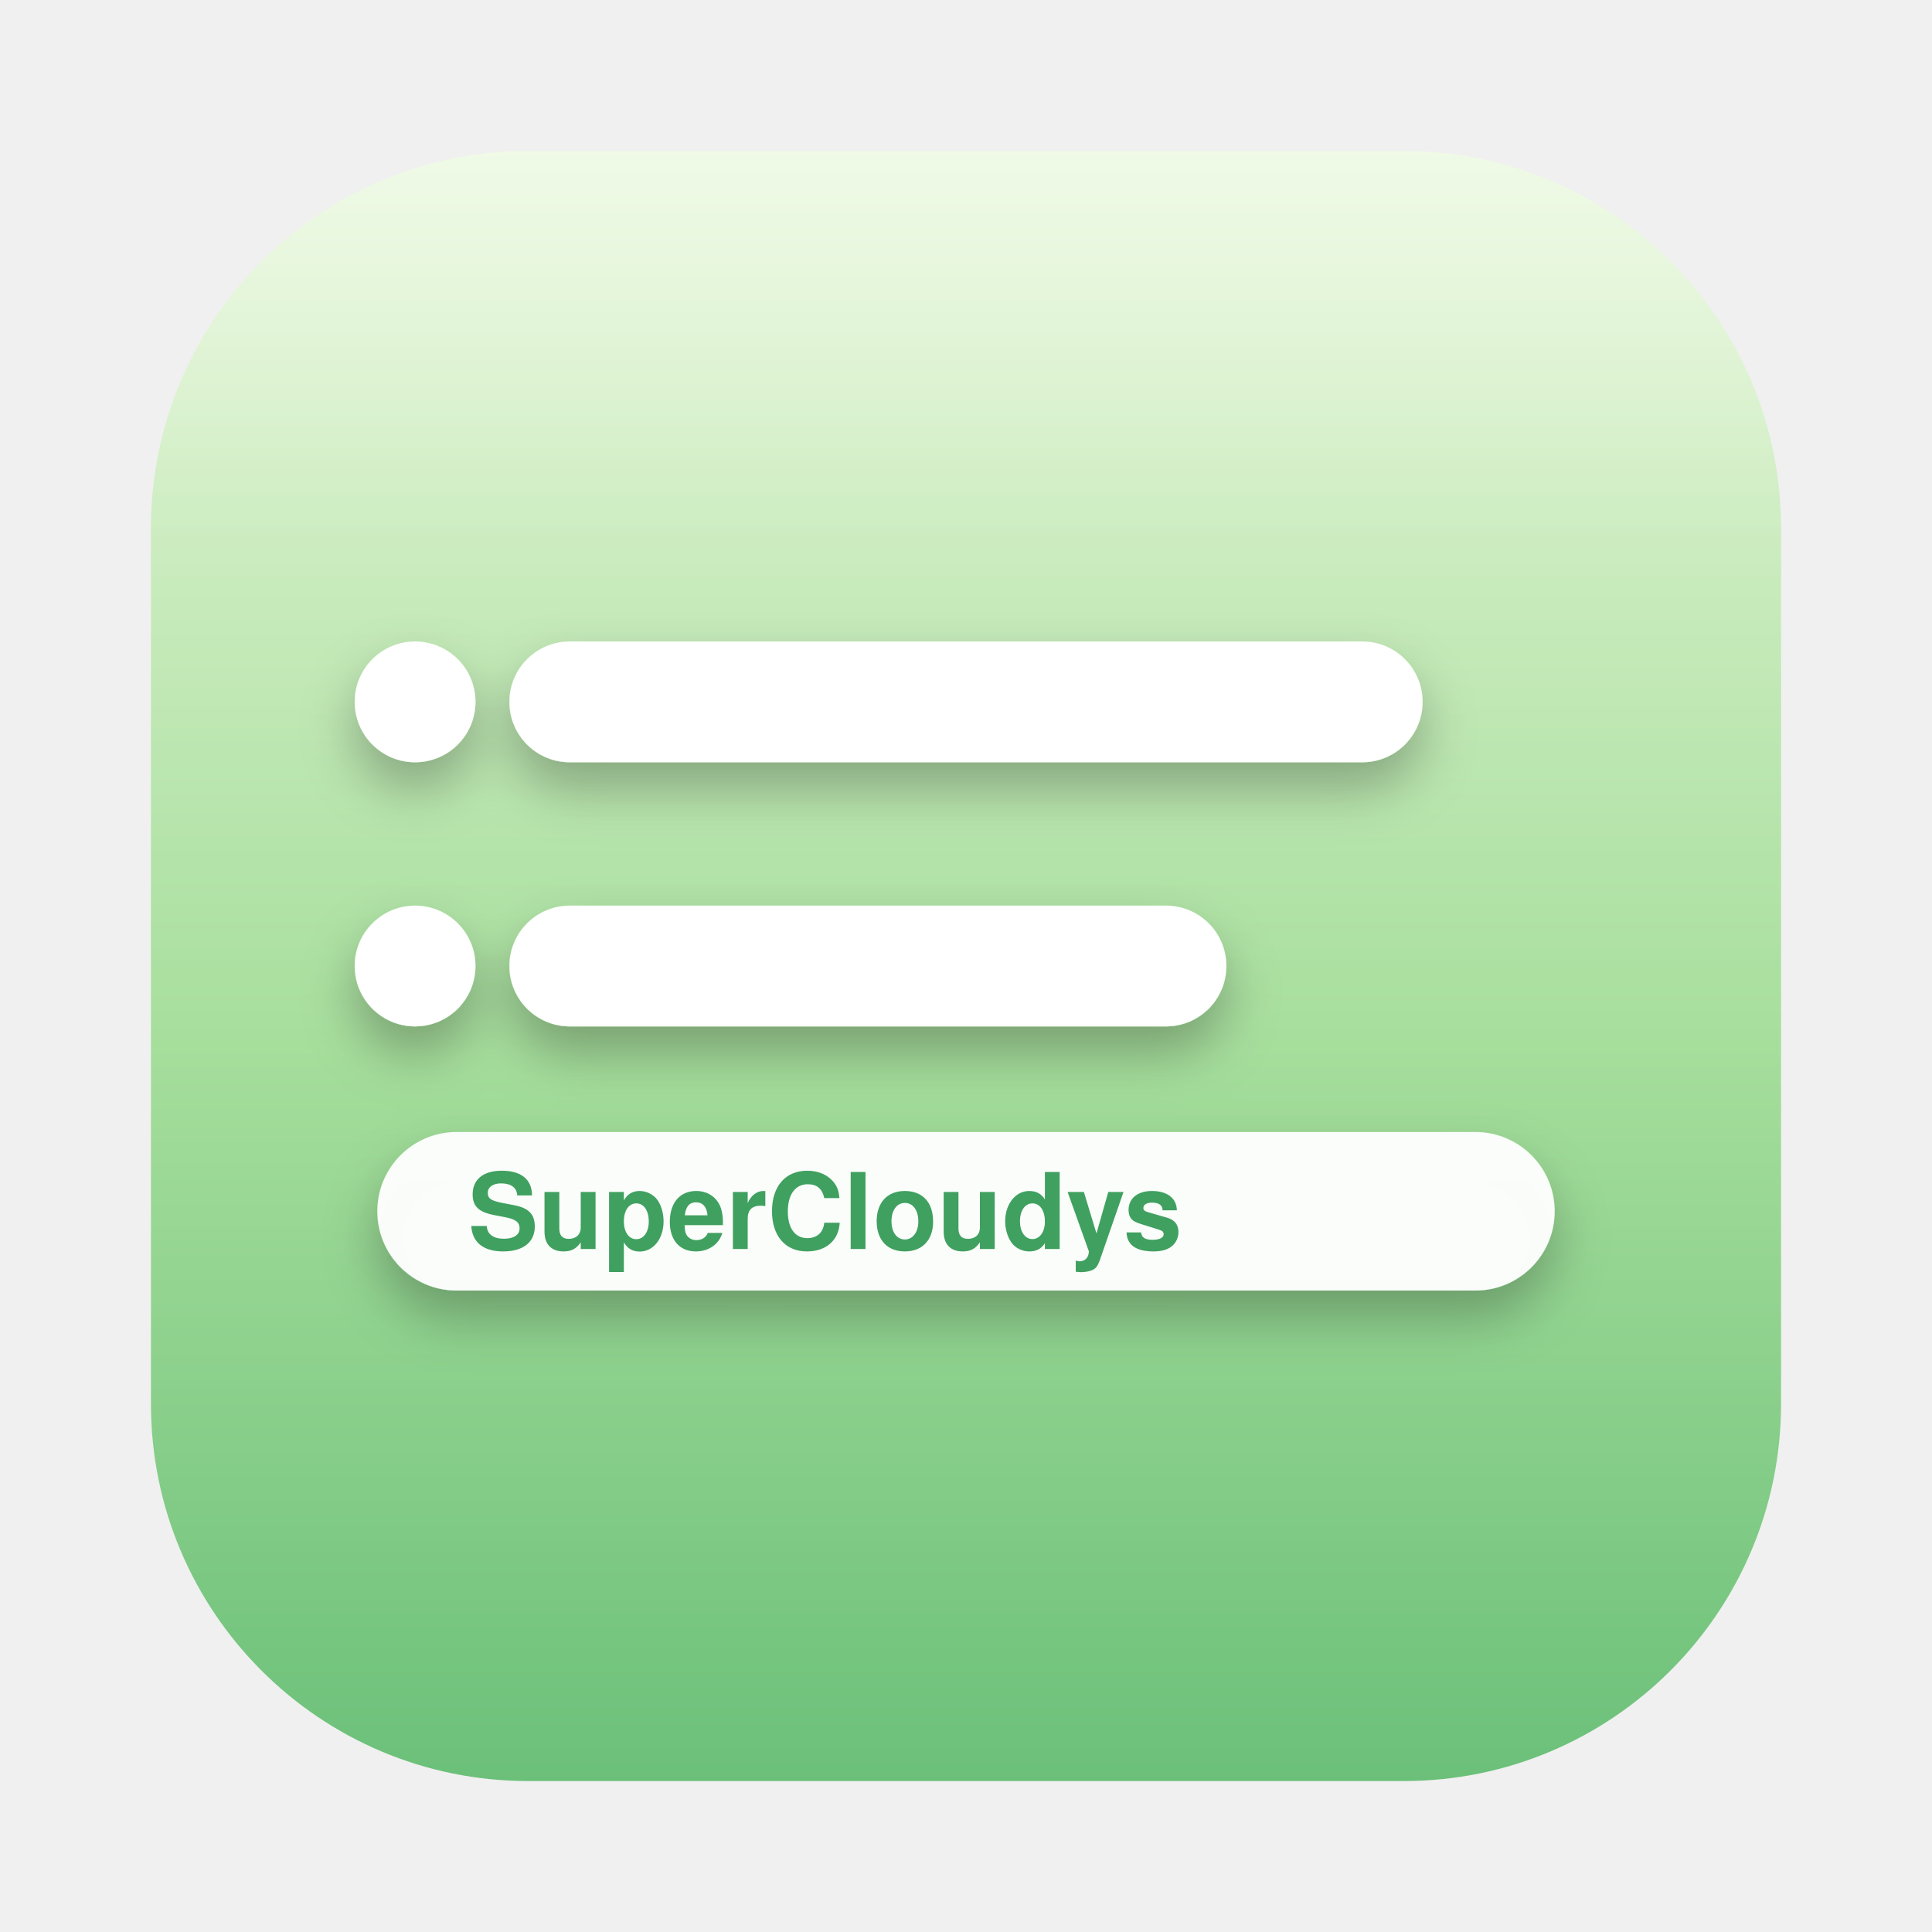
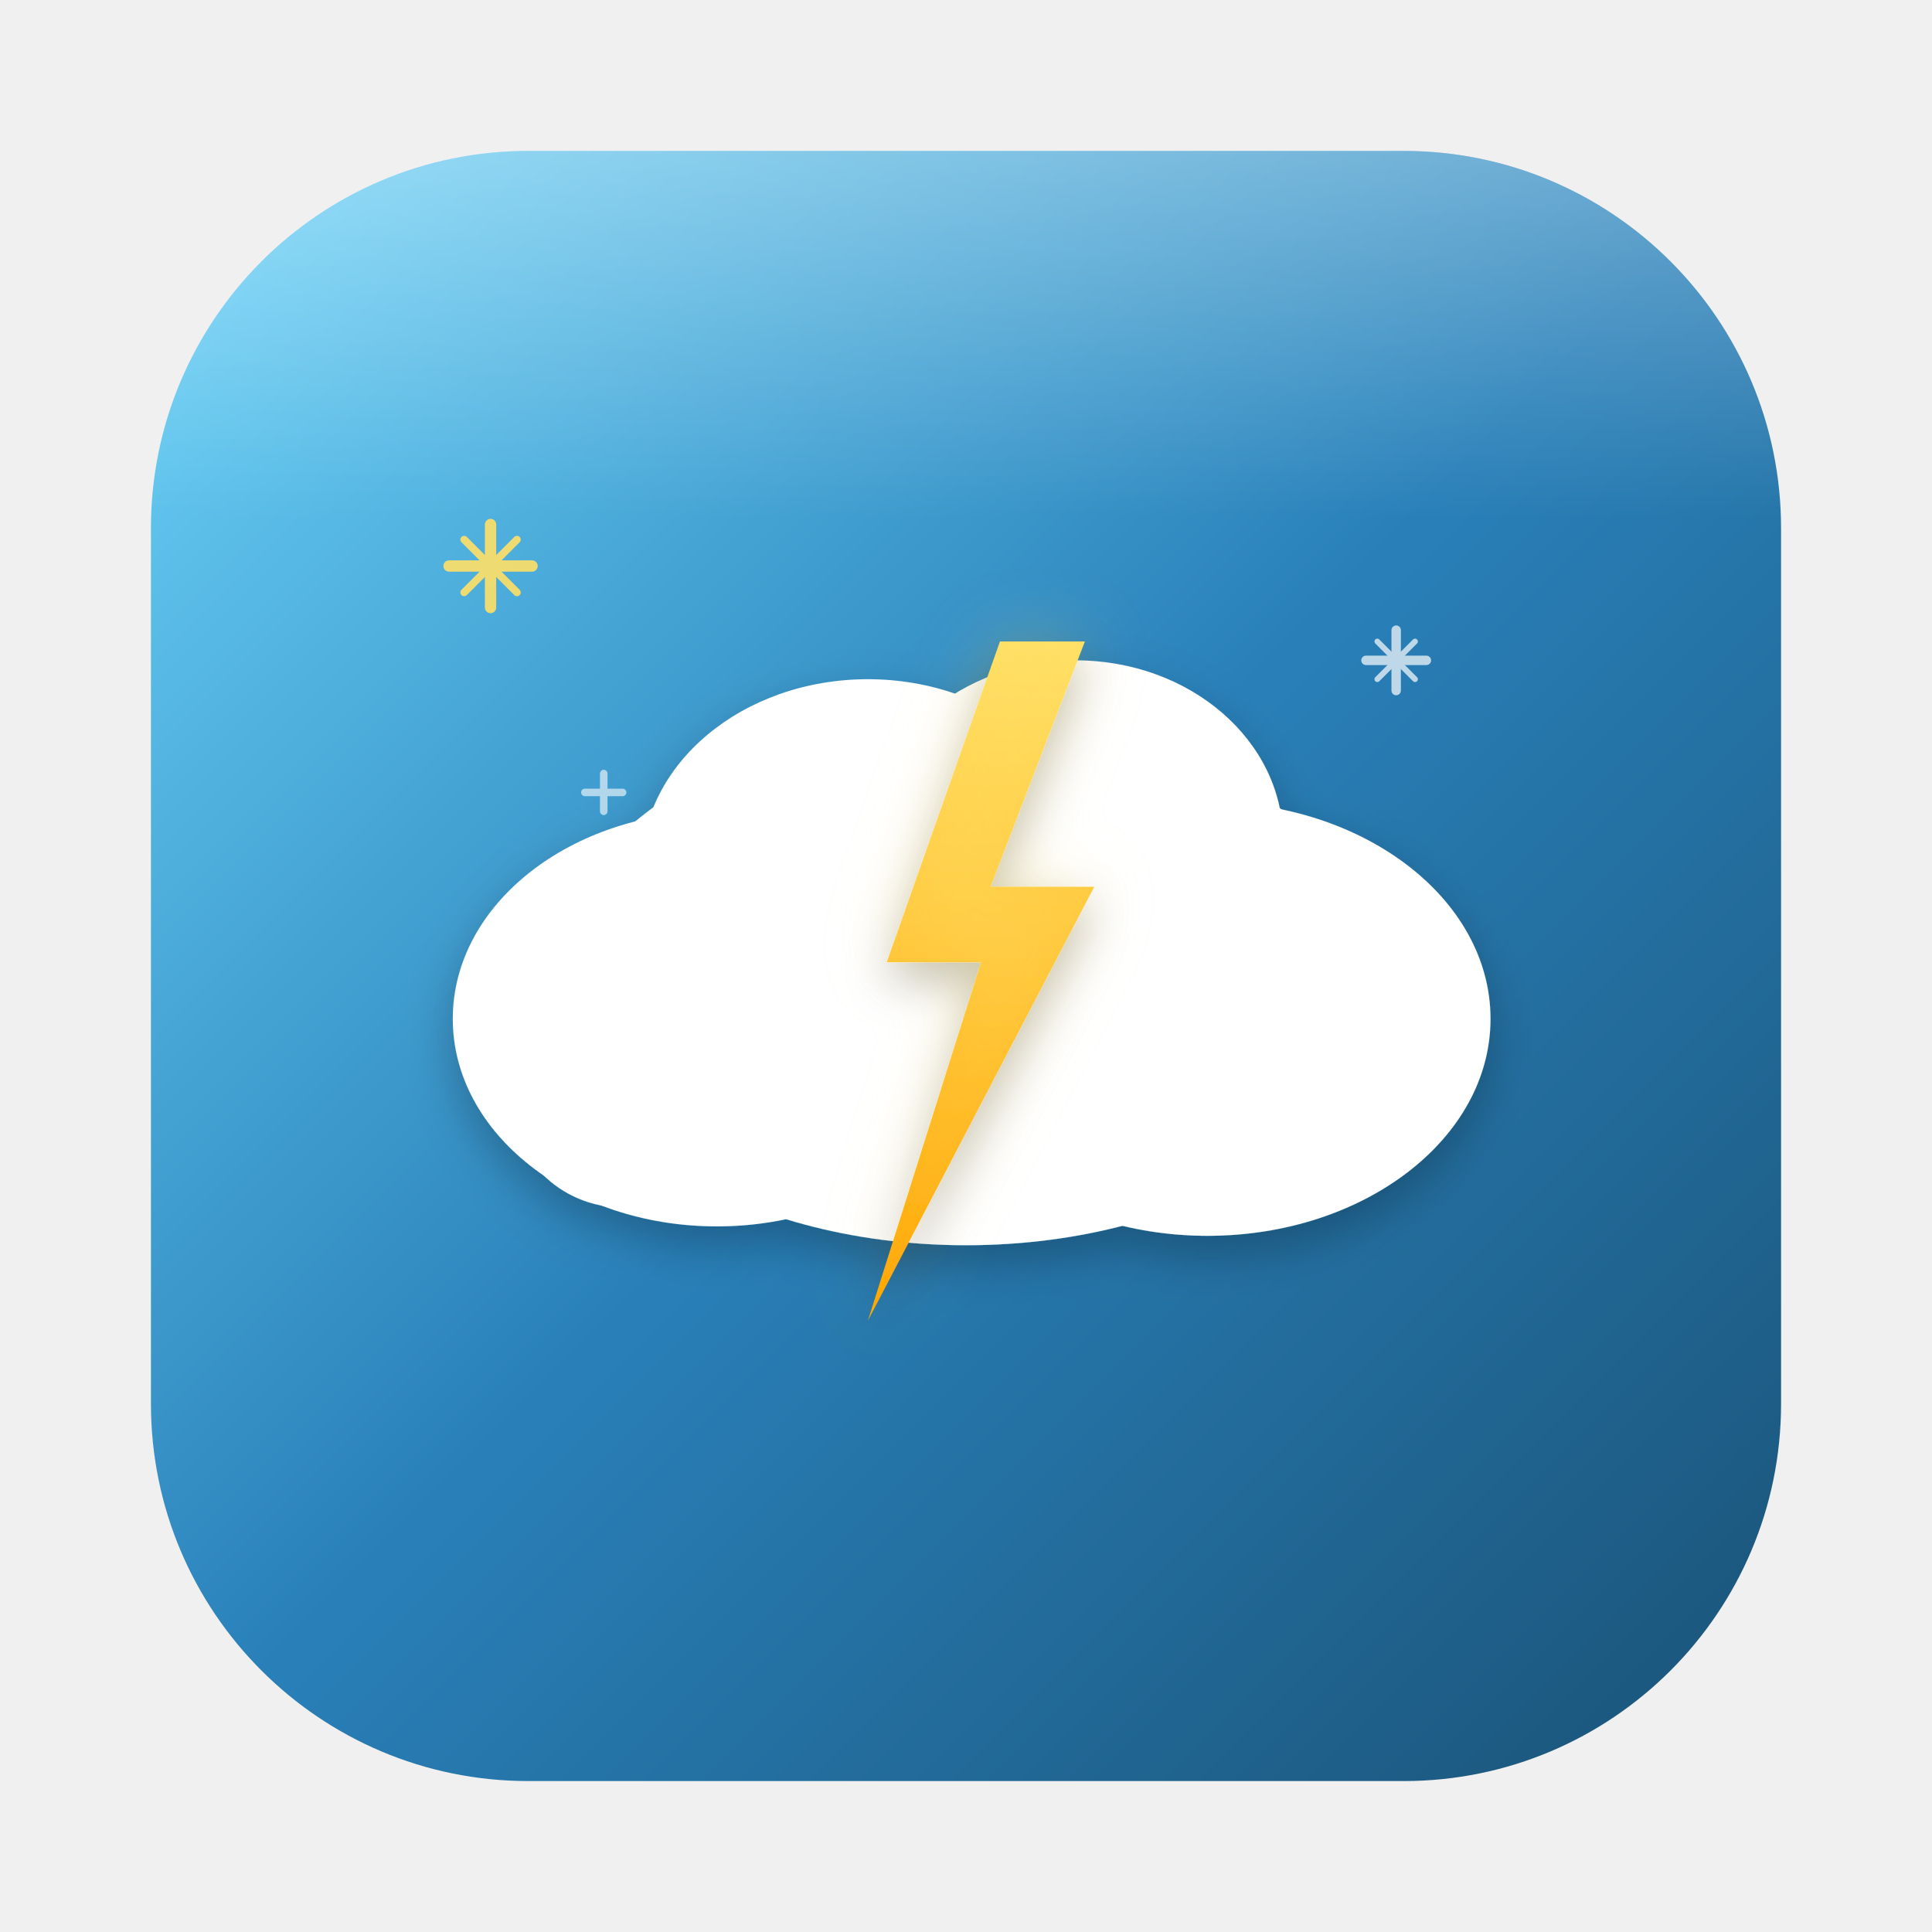
<svg xmlns="http://www.w3.org/2000/svg" width="1024" height="1024" viewBox="0 0 1024 1024">
  <defs>
-     <linearGradient id="bg" x1="0" y1="0" x2="0" y2="1">
-       <stop offset="0%" stop-color="#E8F7DA" />
-       <stop offset="55%" stop-color="#A6DE9C" />
-       <stop offset="100%" stop-color="#6BC079" />
+     <linearGradient id="bg" x1="0" y1="0" x2="1" y2="1">
+       <stop offset="0%" stop-color="#6DD5FA" />
+       <stop offset="50%" stop-color="#2980B9" />
+       <stop offset="100%" stop-color="#1A5276" />
    </linearGradient>
-     <linearGradient id="hi" x1="0" y1="0" x2="0" y2="1">
-       <stop offset="0%" stop-color="#FFFFFF" stop-opacity="0.35" />
-       <stop offset="50%" stop-color="#FFFFFF" stop-opacity="0" />
+     <linearGradient id="sheen" x1="0" y1="0" x2="0" y2="1">
+       <stop offset="0%" stop-color="#FFFFFF" stop-opacity="0.30" />
+       <stop offset="45%" stop-color="#FFFFFF" stop-opacity="0" />
    </linearGradient>
-     <filter id="shadow" x="-20%" y="-20%" width="140%" height="140%">
-       <feGaussianBlur in="SourceAlpha" stdDeviation="14" />
-       <feOffset dx="0" dy="14" />
+     <linearGradient id="bolt" x1="0" y1="0" x2="0" y2="1">
+       <stop offset="0%" stop-color="#FFE066" />
+       <stop offset="100%" stop-color="#FFA500" />
+     </linearGradient>
+     <filter id="glow" x="-30%" y="-30%" width="160%" height="160%">
+       <feGaussianBlur in="SourceGraphic" stdDeviation="18" />
+     </filter>
+     <filter id="shadow" x="-15%" y="-15%" width="130%" height="140%">
+       <feGaussianBlur in="SourceAlpha" stdDeviation="12" />
+       <feOffset dx="0" dy="10" />
      <feComponentTransfer>
-         <feFuncA type="linear" slope="0.28" />
+         <feFuncA type="linear" slope="0.25" />
      </feComponentTransfer>
      <feMerge>
        <feMergeNode />
        <feMergeNode in="SourceGraphic" />
      </feMerge>
    </filter>
  </defs>
  <rect x="80" y="80" width="864" height="864" rx="200" ry="200" fill="url(#bg)" />
-   <rect x="80" y="80" width="864" height="432" rx="200" ry="200" fill="url(#hi)" />
+   <rect x="80" y="80" width="864" height="432" rx="200" ry="200" fill="url(#sheen)" />
  <g filter="url(#shadow)">
-     <rect x="270" y="340" width="484" height="64" rx="32" ry="32" fill="#FFFFFF" />
-     <circle cx="220" cy="372" r="32" fill="#FFFFFF" />
-     <rect x="270" y="480" width="380" height="64" rx="32" ry="32" fill="#FFFFFF" />
-     <circle cx="220" cy="512" r="32" fill="#FFFFFF" />
-     <rect x="200" y="600" width="624" height="84" rx="42" ry="42" fill="#FFFFFF" opacity="0.95" />
-     <text x="248" y="662" font-family="-apple-system, SF Pro Display, Helvetica" font-size="56" font-weight="700" fill="#3FA060">SuperCloudys</text>
+     <ellipse cx="512" cy="520" rx="220" ry="140" fill="#FFFFFF" />
+     <ellipse cx="380" cy="540" rx="140" ry="110" fill="#FFFFFF" />
+     <ellipse cx="640" cy="540" rx="150" ry="115" fill="#FFFFFF" />
+     <ellipse cx="460" cy="460" rx="120" ry="100" fill="#FFFFFF" />
+     <ellipse cx="570" cy="445" rx="110" ry="95" fill="#FFFFFF" />
+     <rect x="270" y="520" width="480" height="120" rx="60" ry="60" fill="#FFFFFF" />
  </g>
+   <g filter="url(#shadow)">
+     <polygon points="530,340 470,510 520,510 460,700 580,470 525,470 575,340" fill="url(#bolt)" />
+   </g>
+   <g transform="translate(260,300)" opacity="0.9">
+     <line x1="0" y1="-22" x2="0" y2="22" stroke="#FFE066" stroke-width="6" stroke-linecap="round" />
+     <line x1="-22" y1="0" x2="22" y2="0" stroke="#FFE066" stroke-width="6" stroke-linecap="round" />
+     <line x1="-14" y1="-14" x2="14" y2="14" stroke="#FFE066" stroke-width="4" stroke-linecap="round" />
+     <line x1="14" y1="-14" x2="-14" y2="14" stroke="#FFE066" stroke-width="4" stroke-linecap="round" />
+   </g>
+   <g transform="translate(740,350)" opacity="0.7">
+     <line x1="0" y1="-16" x2="0" y2="16" stroke="#FFFFFF" stroke-width="5" stroke-linecap="round" />
+     <line x1="-16" y1="0" x2="16" y2="0" stroke="#FFFFFF" stroke-width="5" stroke-linecap="round" />
+     <line x1="-10" y1="-10" x2="10" y2="10" stroke="#FFFFFF" stroke-width="3" stroke-linecap="round" />
+     <line x1="10" y1="-10" x2="-10" y2="10" stroke="#FFFFFF" stroke-width="3" stroke-linecap="round" />
+   </g>
+   <g transform="translate(320,420)" opacity="0.6">
+     <line x1="0" y1="-10" x2="0" y2="10" stroke="#FFFFFF" stroke-width="4" stroke-linecap="round" />
+     <line x1="-10" y1="0" x2="10" y2="0" stroke="#FFFFFF" stroke-width="4" stroke-linecap="round" />
+   </g>
+   <polygon points="530,340 470,510 520,510 460,700 580,470 525,470 575,340" fill="#FFE066" opacity="0.3" filter="url(#glow)" />
</svg>
